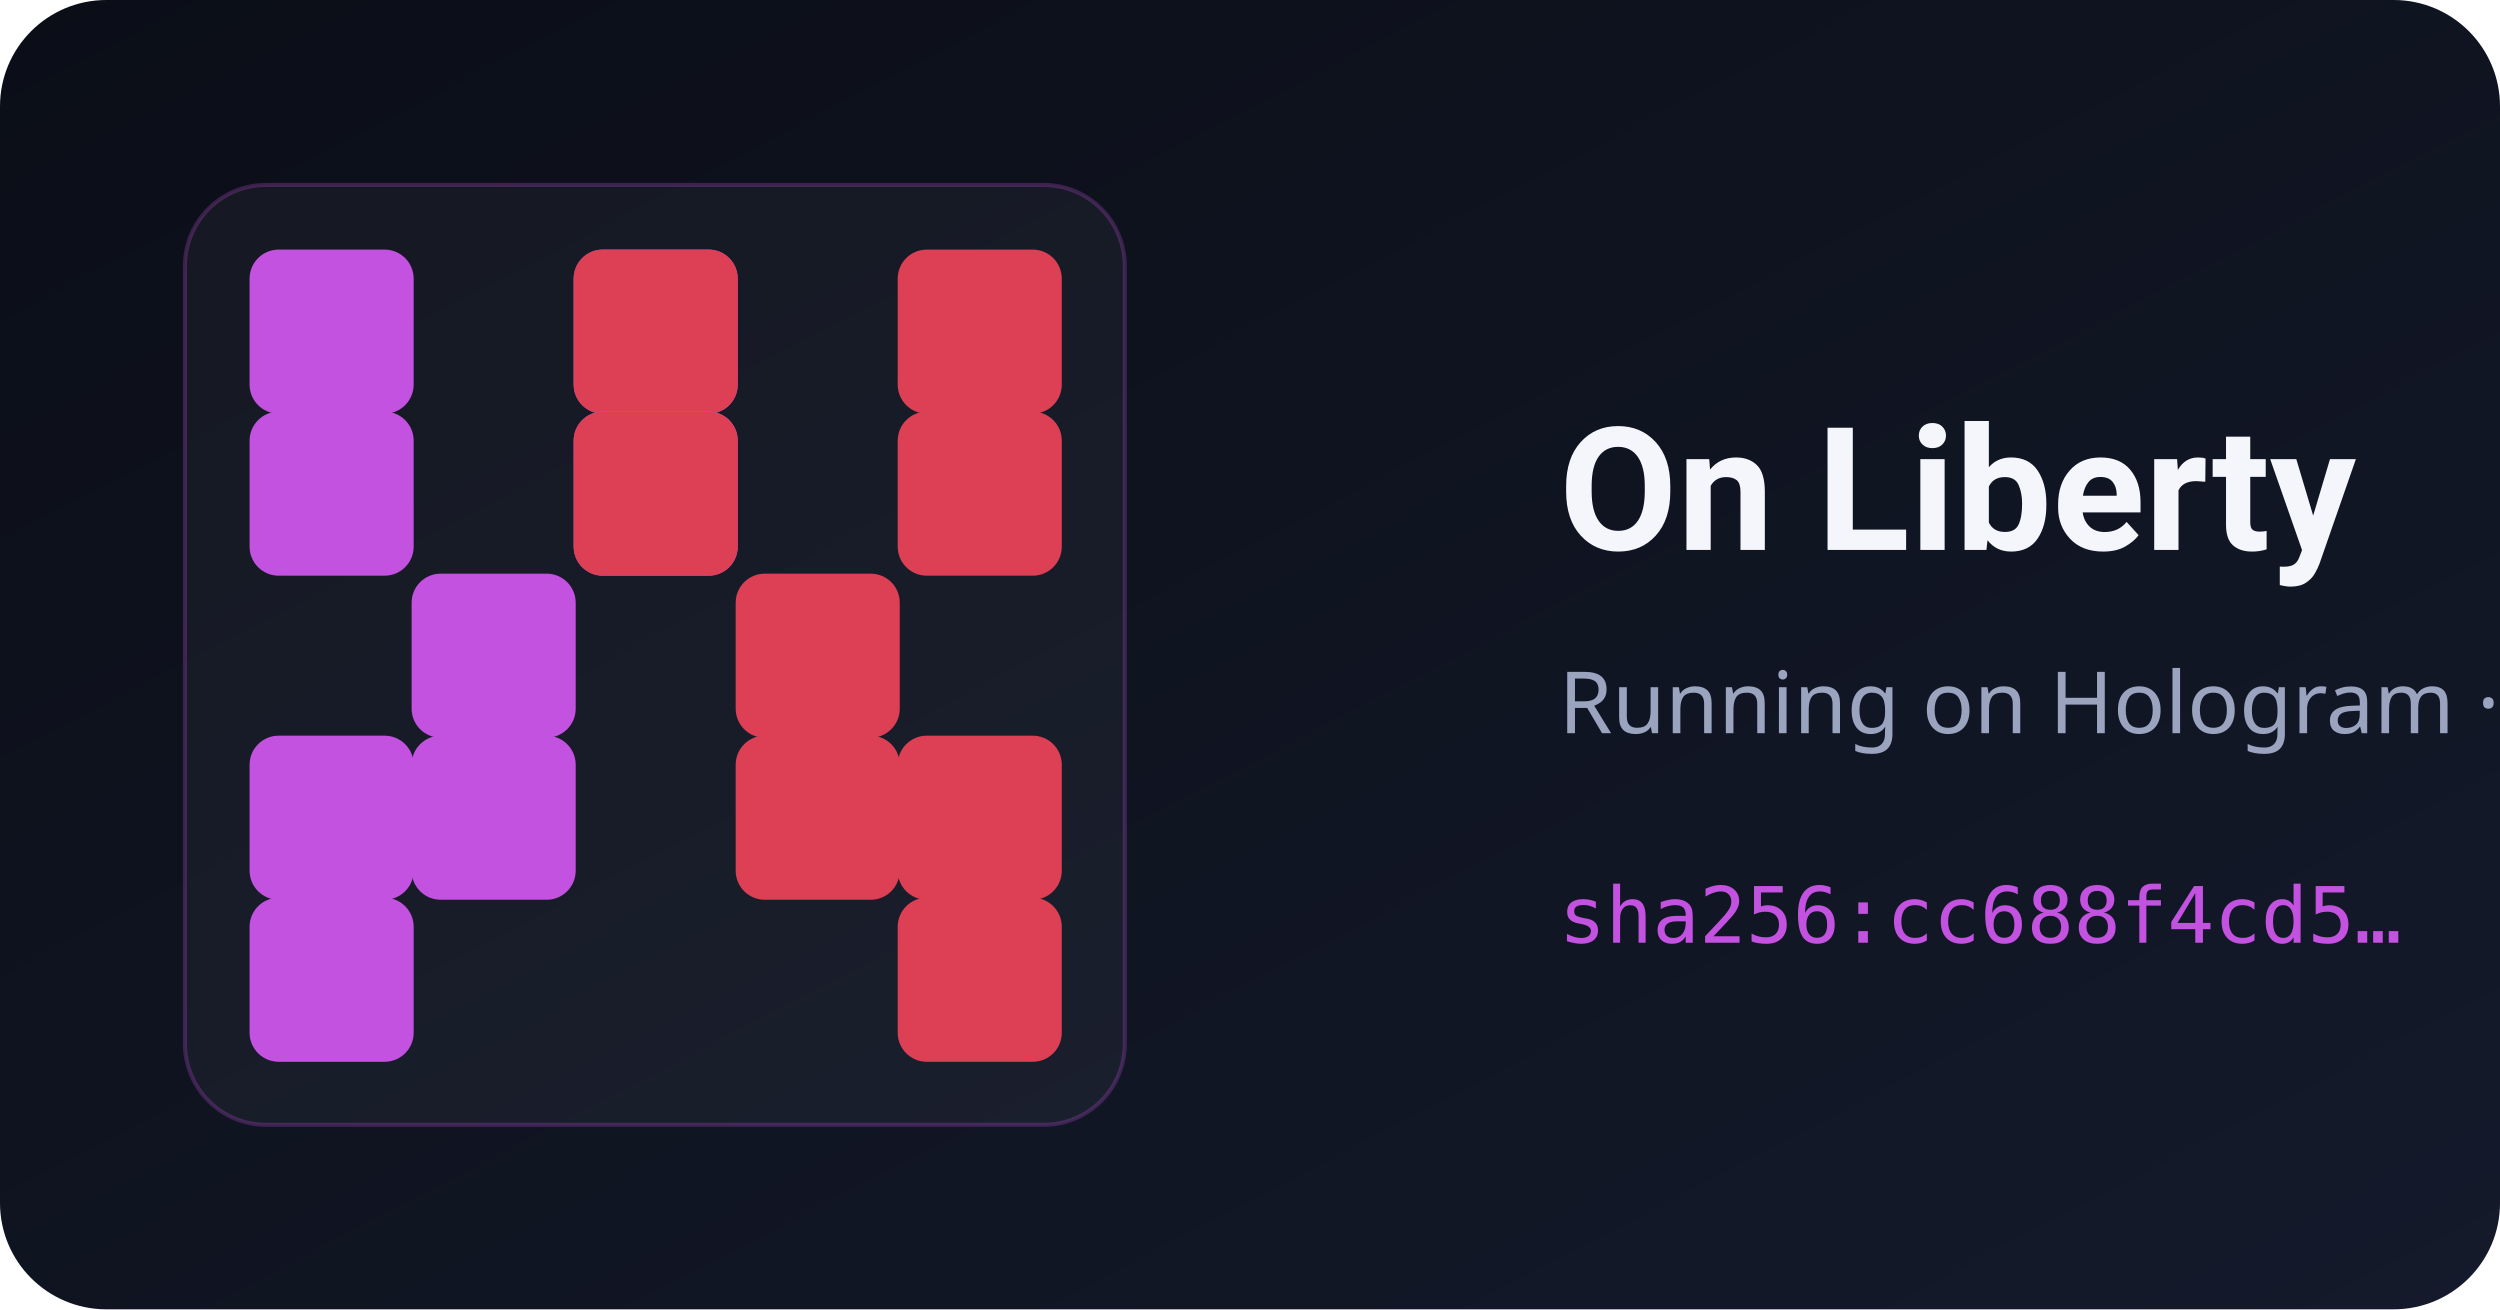
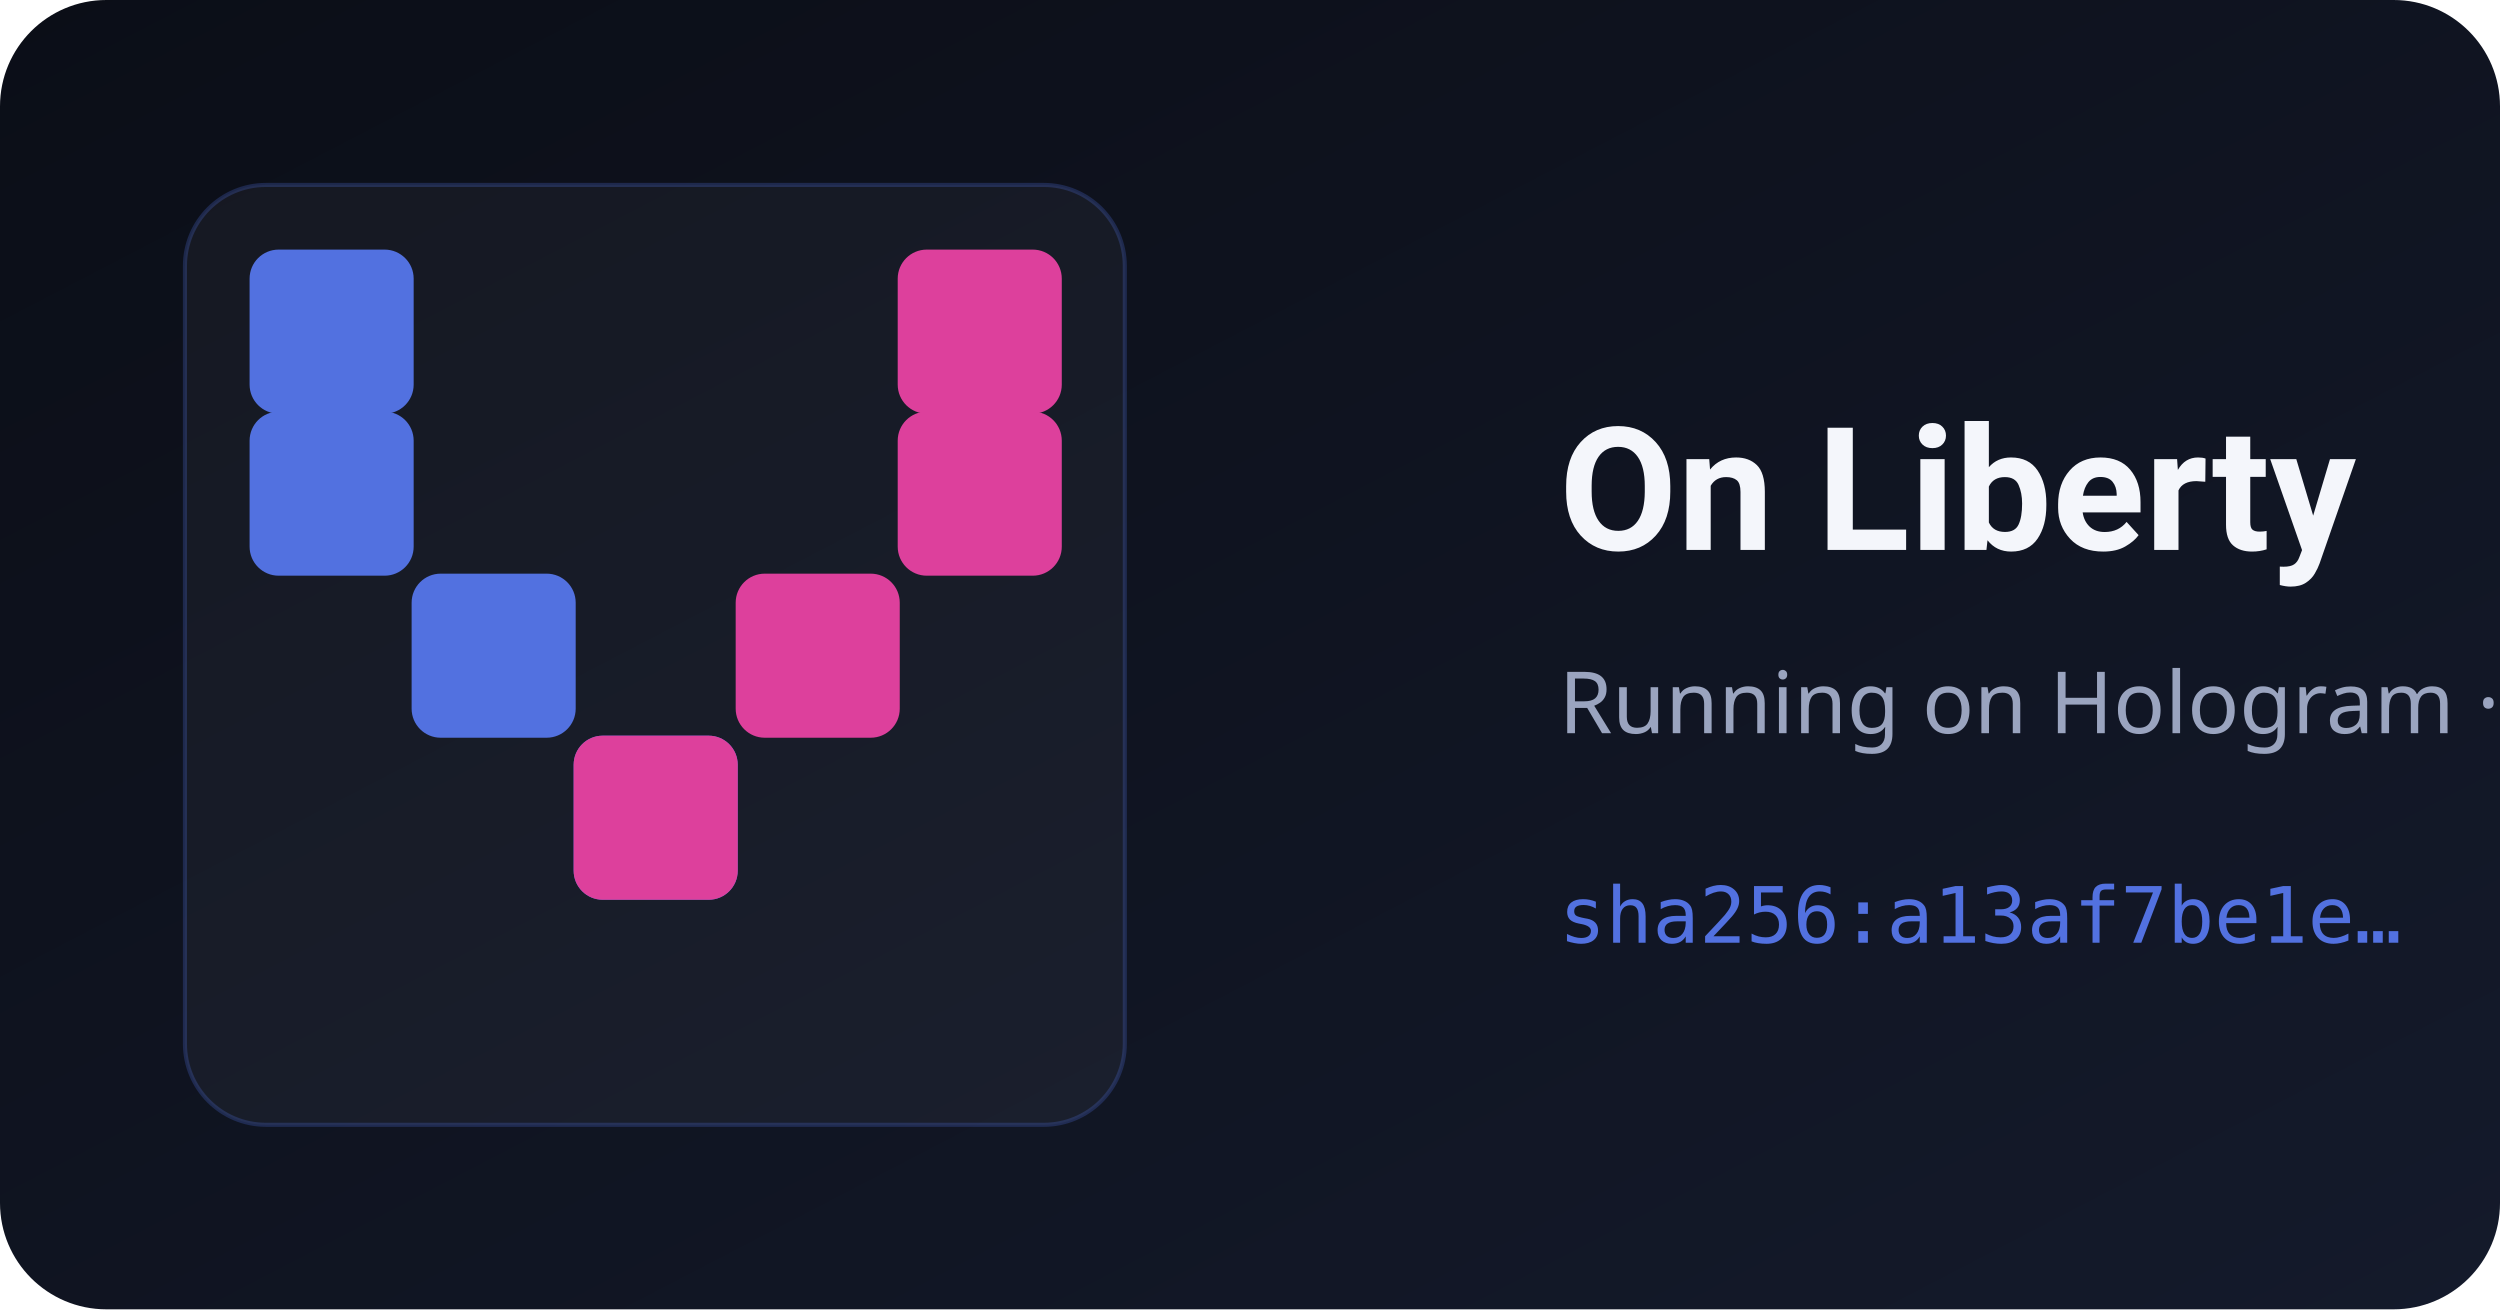
- <svg xmlns="http://www.w3.org/2000/svg" width="611" height="320" viewBox="0 0 611 320" role="img" aria-label="On Liberty sha256:cc688f4cd5…">
+ <svg xmlns="http://www.w3.org/2000/svg" width="611" height="320" viewBox="0 0 611 320" role="img" aria-label="On Liberty sha256:a13af7be1e…">
  <defs>
    <linearGradient id="bg" x1="0" y1="0" x2="1" y2="1">
      <stop offset="0" stop-color="#0b0e17" />
      <stop offset="1" stop-color="#141a2b" />
    </linearGradient>
  </defs>
  <rect width="611" height="320" rx="26" fill="url(#bg)" />
-   <rect x="45.2" y="45.2" width="229.7" height="229.7" rx="19.8" fill="#ffffff0a" stroke="hsl(288 70% 60%)" stroke-opacity="0.25" />
-   <rect x="61.0" y="61.0" width="40.1" height="40.1" rx="7.1" fill="hsl(288 70% 60%)" />
-   <rect x="219.4" y="61.0" width="40.1" height="40.1" rx="7.1" fill="hsl(352 70% 56%)" />
-   <rect x="140.2" y="61.0" width="40.1" height="40.1" rx="7.1" fill="hsl(288 70% 60%)" />
-   <rect x="140.2" y="61.0" width="40.1" height="40.1" rx="7.1" fill="hsl(352 70% 56%)" />
-   <rect x="61.0" y="100.6" width="40.1" height="40.1" rx="7.1" fill="hsl(288 70% 60%)" />
-   <rect x="219.4" y="100.6" width="40.1" height="40.1" rx="7.1" fill="hsl(352 70% 56%)" />
-   <rect x="140.2" y="100.6" width="40.1" height="40.1" rx="7.1" fill="hsl(288 70% 60%)" />
-   <rect x="140.2" y="100.6" width="40.1" height="40.1" rx="7.1" fill="hsl(352 70% 56%)" />
-   <rect x="100.6" y="140.2" width="40.1" height="40.1" rx="7.1" fill="hsl(288 70% 60%)" />
-   <rect x="179.8" y="140.2" width="40.1" height="40.1" rx="7.1" fill="hsl(352 70% 56%)" />
-   <rect x="61.0" y="179.8" width="40.1" height="40.1" rx="7.1" fill="hsl(288 70% 60%)" />
-   <rect x="219.4" y="179.8" width="40.1" height="40.1" rx="7.1" fill="hsl(352 70% 56%)" />
-   <rect x="100.6" y="179.8" width="40.1" height="40.1" rx="7.1" fill="hsl(288 70% 60%)" />
-   <rect x="179.8" y="179.8" width="40.1" height="40.1" rx="7.1" fill="hsl(352 70% 56%)" />
-   <rect x="61.0" y="219.4" width="40.1" height="40.1" rx="7.1" fill="hsl(288 70% 60%)" />
-   <rect x="219.4" y="219.4" width="40.1" height="40.1" rx="7.1" fill="hsl(352 70% 56%)" />
+   <rect x="45.2" y="45.2" width="229.7" height="229.7" rx="19.8" fill="#ffffff0a" stroke="hsl(227 70% 60%)" stroke-opacity="0.25" />
+   <rect x="61.0" y="61.0" width="40.1" height="40.1" rx="7.1" fill="hsl(227 70% 60%)" />
+   <rect x="219.4" y="61.0" width="40.1" height="40.1" rx="7.1" fill="hsl(325 70% 56%)" />
+   <rect x="61.0" y="100.6" width="40.1" height="40.1" rx="7.1" fill="hsl(227 70% 60%)" />
+   <rect x="219.4" y="100.6" width="40.1" height="40.1" rx="7.1" fill="hsl(325 70% 56%)" />
+   <rect x="100.6" y="140.2" width="40.1" height="40.1" rx="7.1" fill="hsl(227 70% 60%)" />
+   <rect x="179.8" y="140.2" width="40.1" height="40.1" rx="7.1" fill="hsl(325 70% 56%)" />
+   <rect x="140.2" y="179.8" width="40.1" height="40.1" rx="7.1" fill="hsl(227 70% 60%)" />
+   <rect x="140.2" y="179.8" width="40.1" height="40.1" rx="7.1" fill="hsl(325 70% 56%)" />
  <text x="381" y="134.4" font-family="ui-sans-serif,system-ui,Segoe UI,Roboto,sans-serif" font-size="42" font-weight="700" fill="#f4f6fb">On Liberty</text>
  <text x="381" y="179.2" font-family="ui-sans-serif,system-ui,sans-serif" font-size="21" fill="#9aa4bf">Running on Hologram · live on your device</text>
-   <text x="381" y="230.4" font-family="ui-monospace,Menlo,Consolas,monospace" font-size="19" fill="hsl(288 70% 60%)">sha256:cc688f4cd5…</text>
+   <text x="381" y="230.4" font-family="ui-monospace,Menlo,Consolas,monospace" font-size="19" fill="hsl(227 70% 60%)">sha256:a13af7be1e…</text>
</svg>
